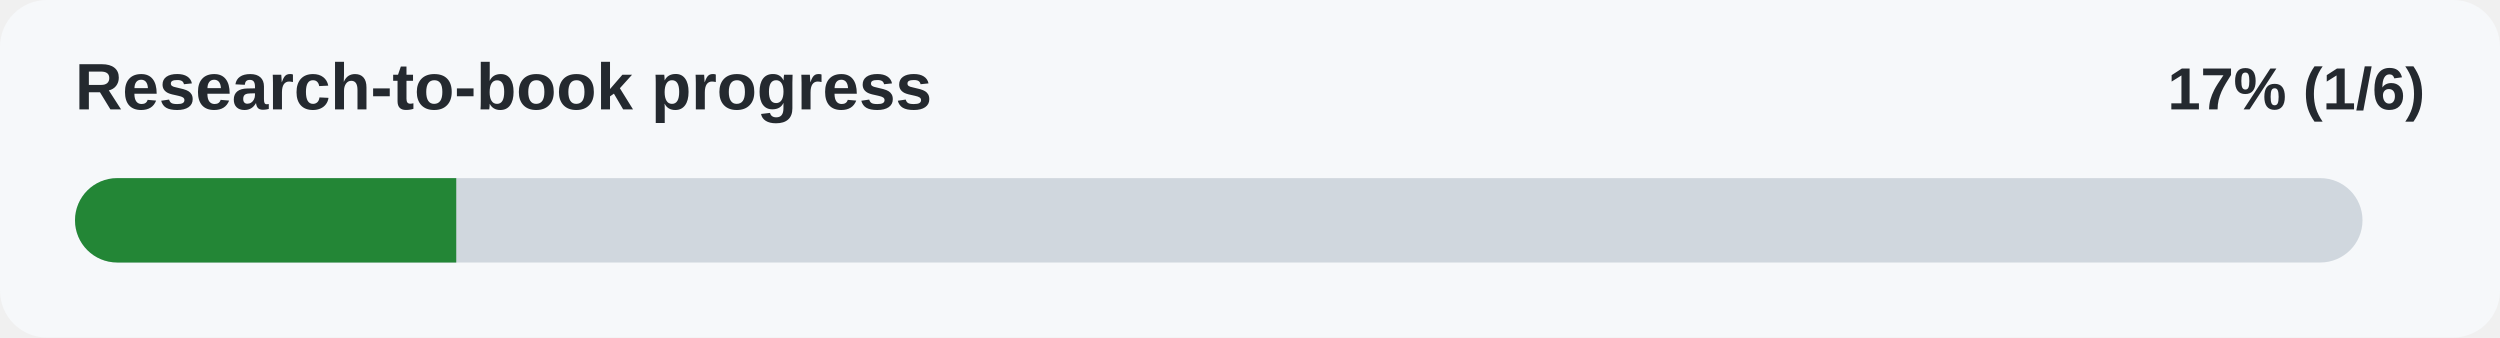
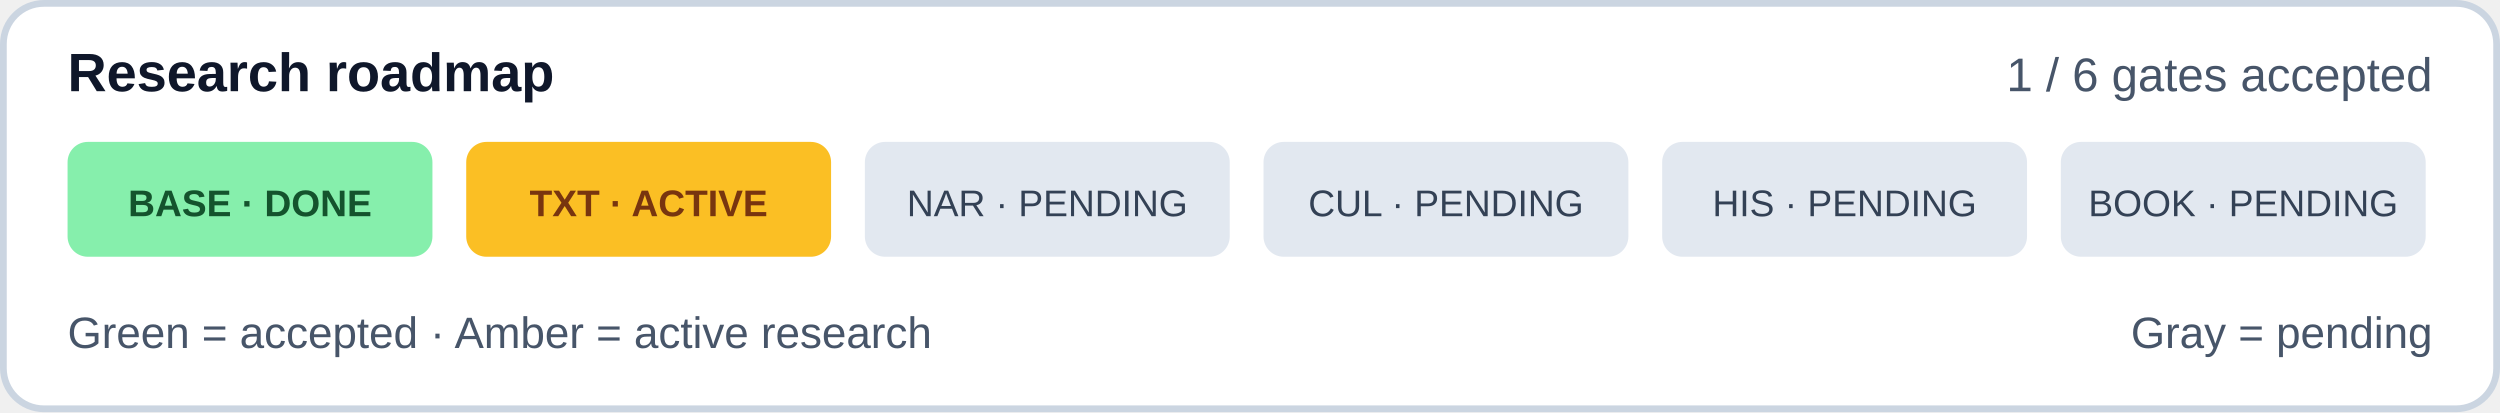
- <svg xmlns="http://www.w3.org/2000/svg" width="800" height="108" viewBox="0 0 800 108" role="img" aria-labelledby="progress-title progress-description">
-   <rect x="0" y="0" width="800" height="108" rx="15" fill="#f6f8fa" />
-   <text x="24" y="35" font-family="Arial, Helvetica, sans-serif" font-size="21" font-weight="bold" fill="#24292f">Research-to-book progress</text>
-   <text x="776" y="35" text-anchor="end" font-family="Arial, Helvetica, sans-serif" font-size="19" font-weight="bold" fill="#24292f">17%  (1/6)</text>
-   <rect x="24" y="57" width="732" height="27" rx="13.5" fill="#d0d7de" />
-   <clipPath id="progress-clip">
-     <rect x="24" y="57" width="732" height="27" rx="13.5" />
-   </clipPath>
-   <rect x="24" y="57" width="122" height="27" fill="#238636" clip-path="url(#progress-clip)" />
+ <svg xmlns="http://www.w3.org/2000/svg" width="740" height="122" viewBox="0 0 740 122" role="img" aria-labelledby="title description">
+   <rect x="1" y="1" width="738" height="120" rx="12" fill="#ffffff" stroke="#cbd5e1" stroke-width="2" />
+   <text x="20" y="27" font-family="Arial, Helvetica, sans-serif" font-size="16" font-weight="700" fill="#0f172a">Research roadmap</text>
+   <text x="720" y="27" text-anchor="end" font-family="Arial, Helvetica, sans-serif" font-size="14" fill="#475569">1 / 6 gates accepted</text>
+   <rect x="20" y="42" width="108" height="34" rx="6" fill="#86efac" />
+   <text x="74" y="64" text-anchor="middle" font-family="Arial, Helvetica, sans-serif" font-size="11" font-weight="700" fill="#14532d">BASE · DONE</text>
+   <rect x="138" y="42" width="108" height="34" rx="6" fill="#fbbf24" />
+   <text x="192" y="64" text-anchor="middle" font-family="Arial, Helvetica, sans-serif" font-size="11" font-weight="700" fill="#78350f">TXT · ACTIVE</text>
+   <rect x="256" y="42" width="108" height="34" rx="6" fill="#e2e8f0" />
+   <text x="310" y="64" text-anchor="middle" font-family="Arial, Helvetica, sans-serif" font-size="11" fill="#334155">NAR · PENDING</text>
+   <rect x="374" y="42" width="108" height="34" rx="6" fill="#e2e8f0" />
+   <text x="428" y="64" text-anchor="middle" font-family="Arial, Helvetica, sans-serif" font-size="11" fill="#334155">CUL · PENDING</text>
+   <rect x="492" y="42" width="108" height="34" rx="6" fill="#e2e8f0" />
+   <text x="546" y="64" text-anchor="middle" font-family="Arial, Helvetica, sans-serif" font-size="11" fill="#334155">HIS · PENDING</text>
+   <rect x="610" y="42" width="108" height="34" rx="6" fill="#e2e8f0" />
+   <text x="664" y="64" text-anchor="middle" font-family="Arial, Helvetica, sans-serif" font-size="11" fill="#334155">BOOK · PENDING</text>
+   <text x="20" y="103" font-family="Arial, Helvetica, sans-serif" font-size="13" fill="#475569">Green = accepted · Amber = active research</text>
+   <text x="720" y="103" text-anchor="end" font-family="Arial, Helvetica, sans-serif" font-size="13" fill="#475569">Gray = pending</text>
</svg>
